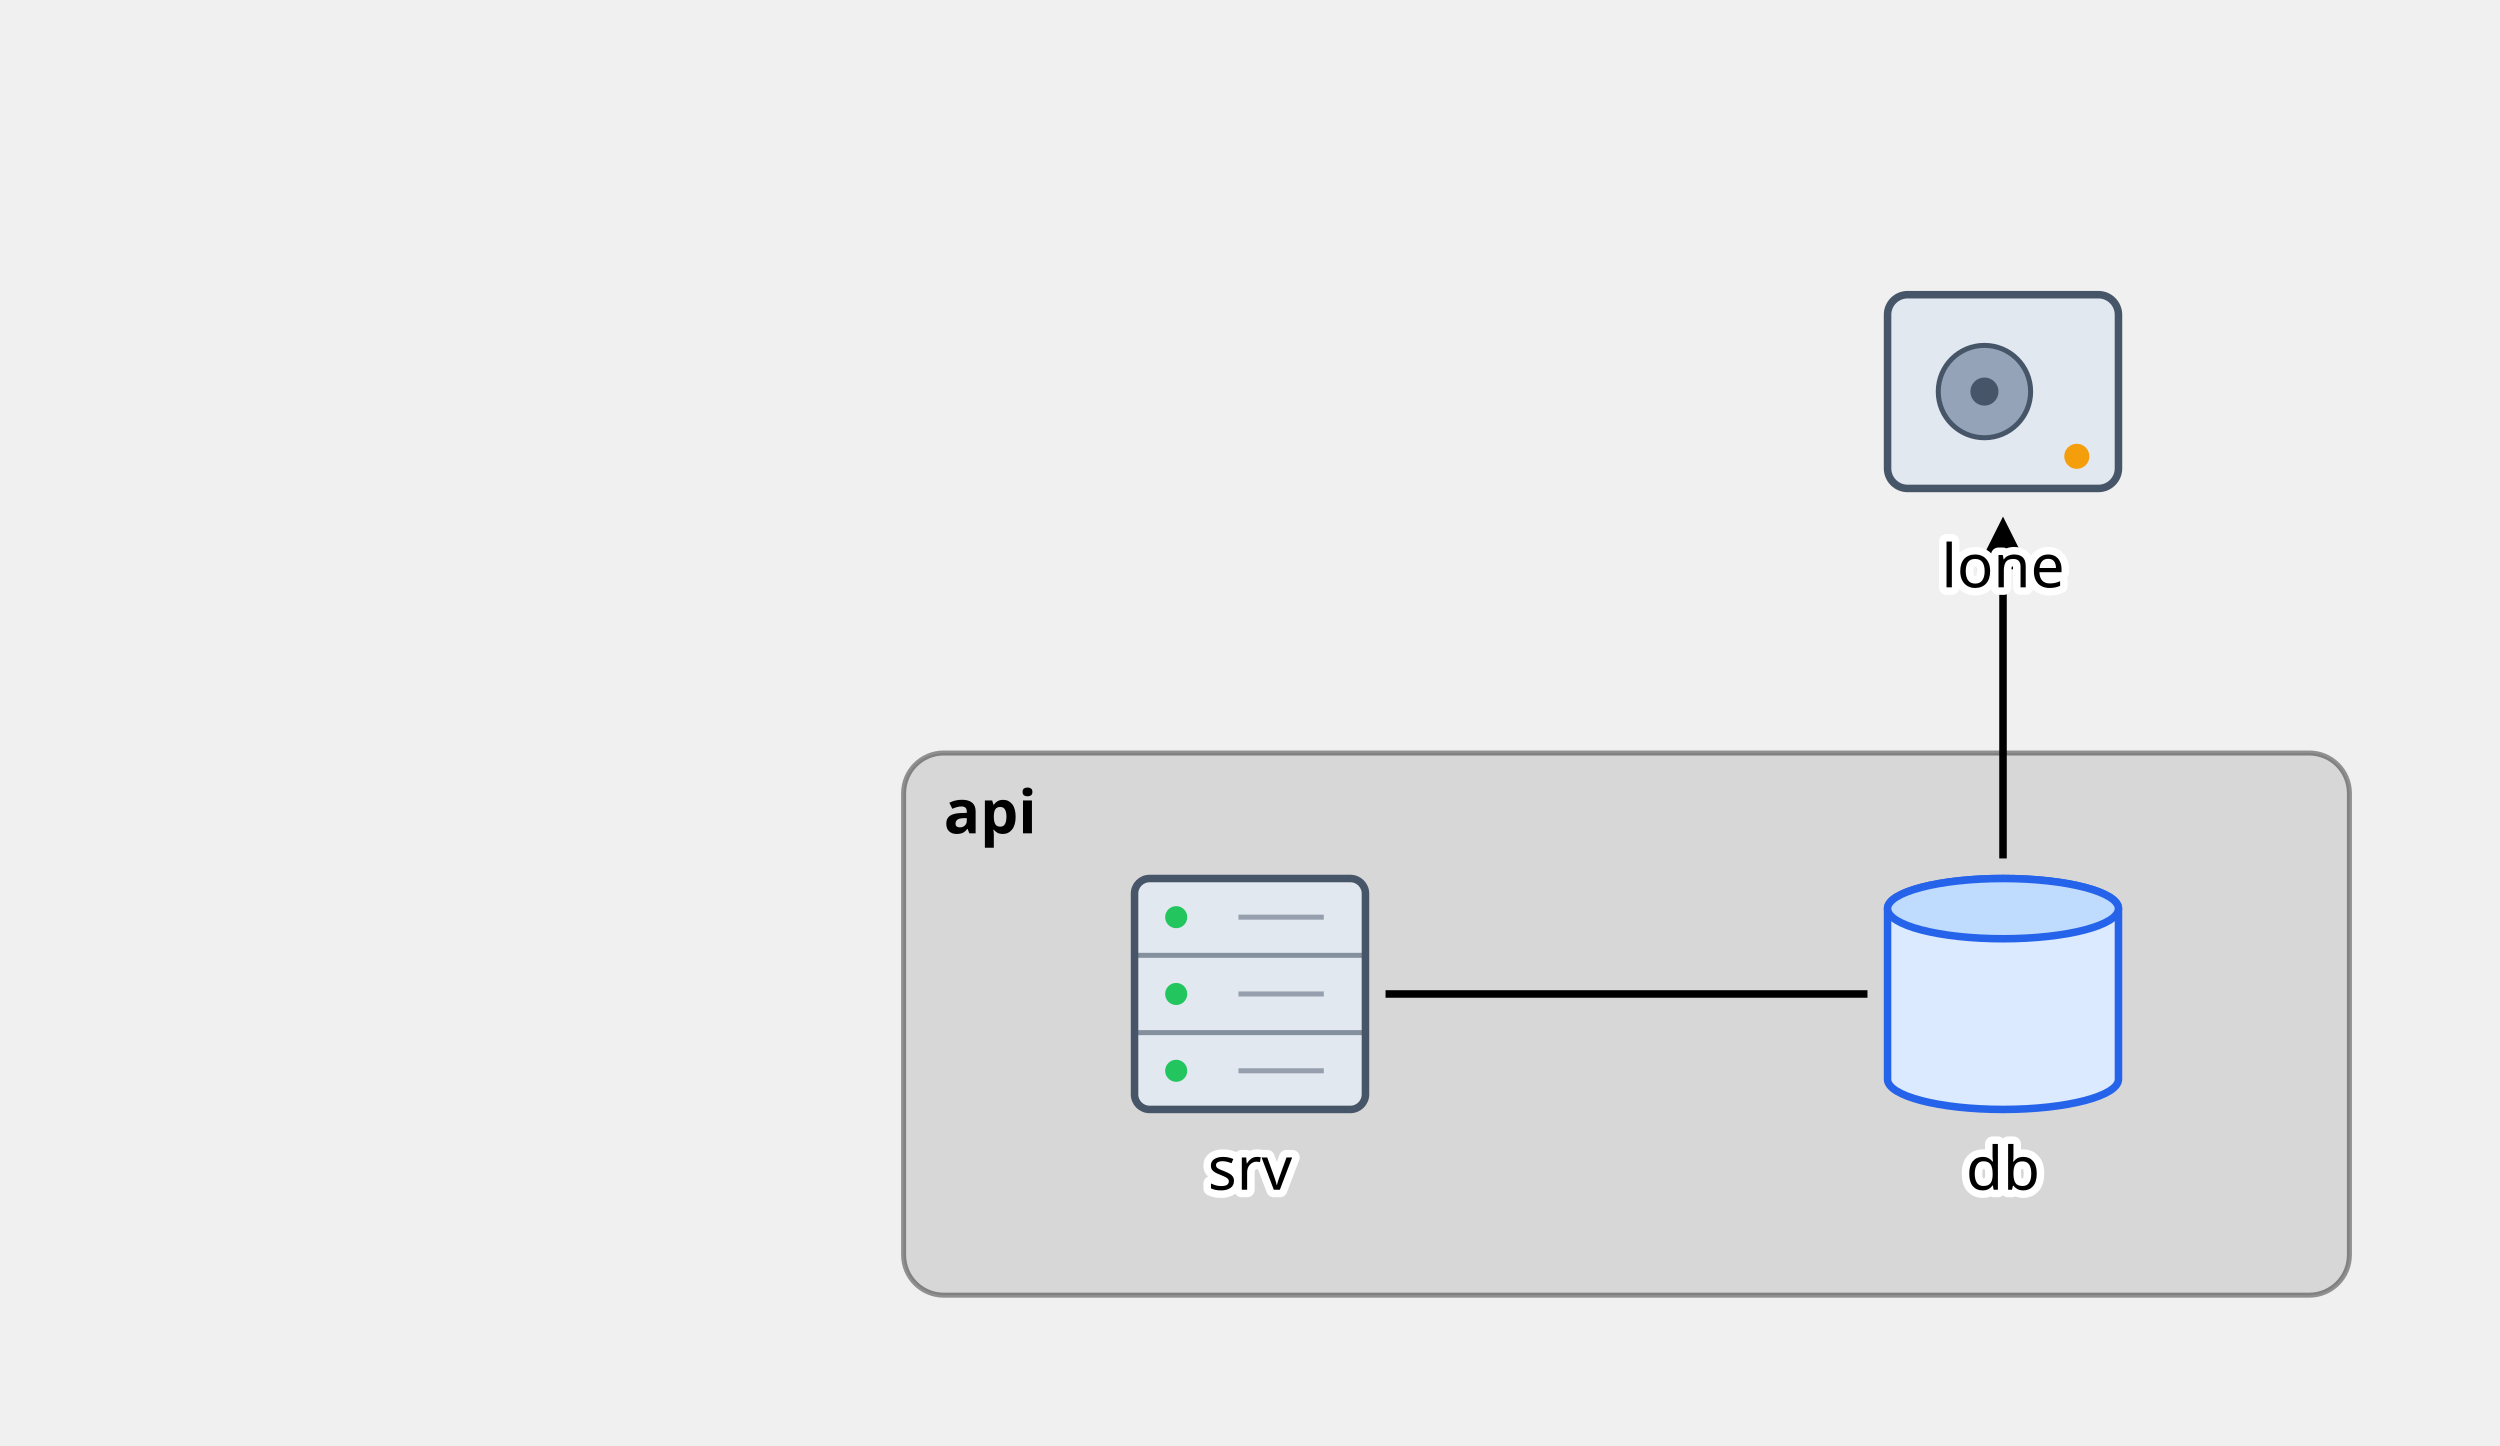
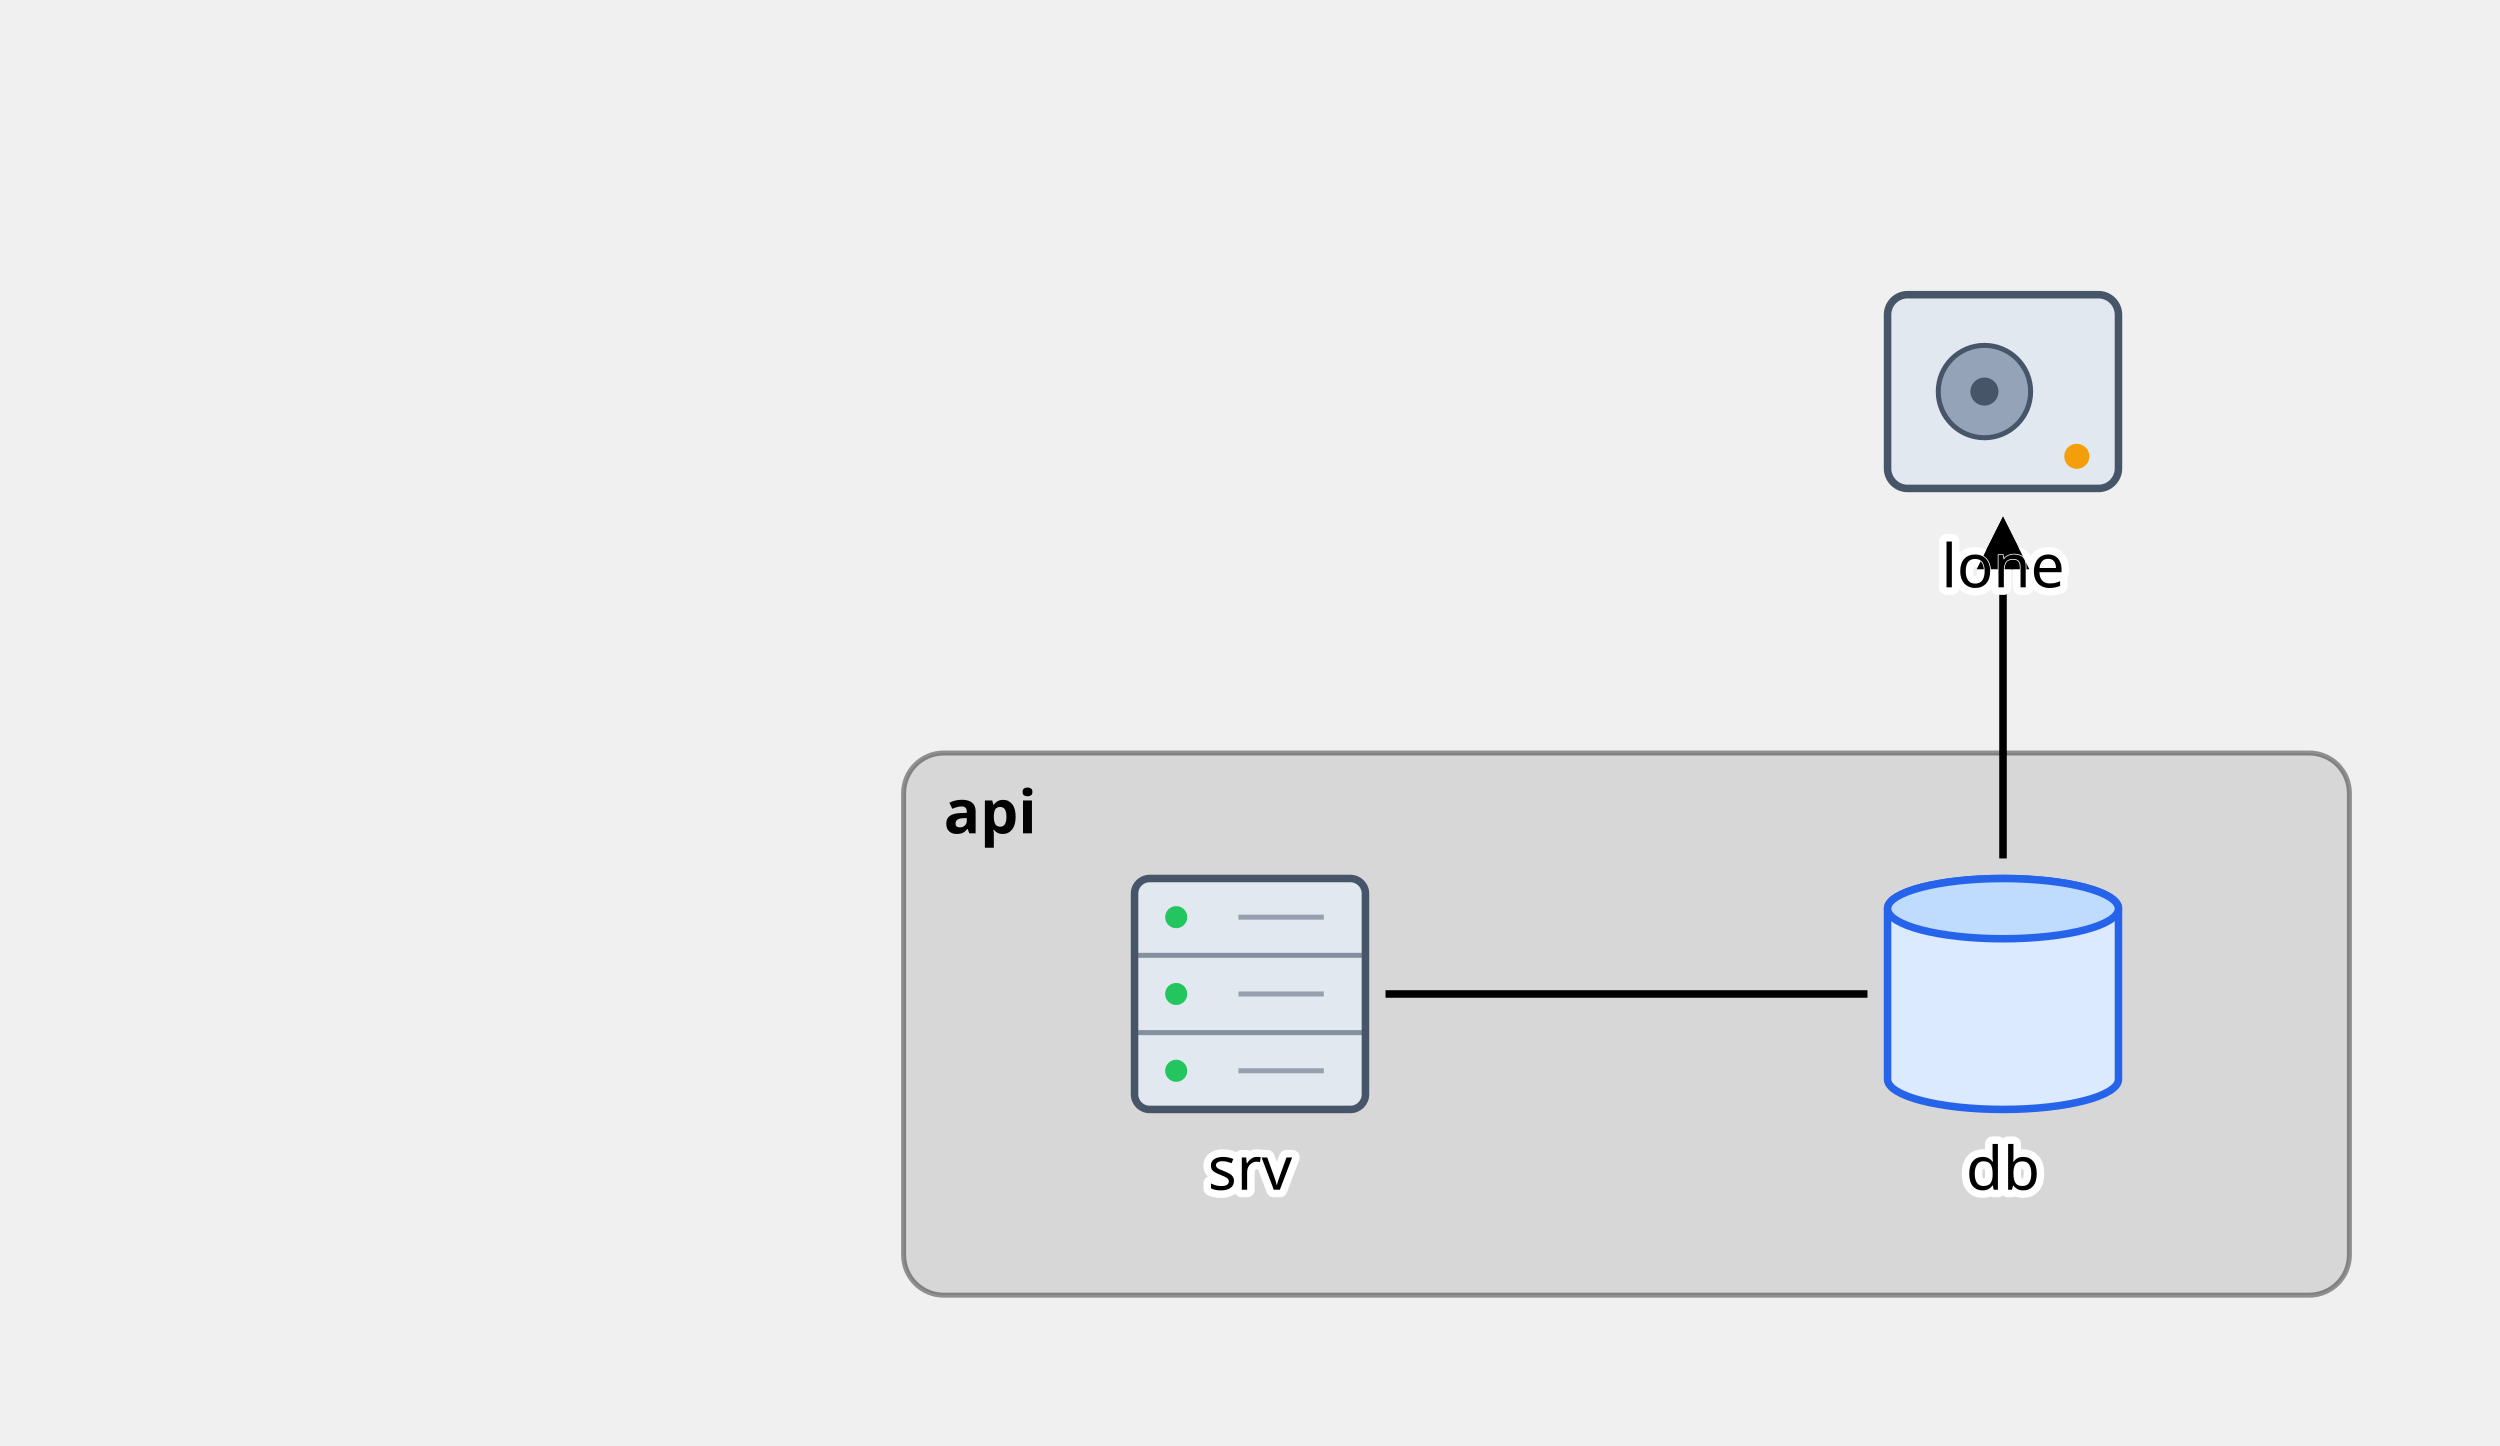
<svg xmlns="http://www.w3.org/2000/svg" viewBox="0 0 498 288" width="498" height="288" style="font-family:sans-serif;font-size:12px">
  <defs>
    <marker id="mmd-arch-arrow" viewBox="0 0 10 10" refX="8" refY="5" markerWidth="7" markerHeight="7" orient="auto-start-reverse">
      <path d="M 0 0 L 10 5 L 0 10 z" fill="currentColor" />
    </marker>
  </defs>
  <rect x="180.0" y="150.0" width="288.0" height="108.0" fill="var(--mermaid-cluster-fill, #7773)" stroke="currentColor" stroke-opacity="0.4" rx="8" />
  <text x="188.0" y="166.0" font-weight="600" fill="currentColor">api</text>
  <path d="M 372.0 198.0 L 276.0 198.0" fill="none" stroke="currentColor" stroke-width="1.5" />
  <path d="M 399.0 171.0 L 399.0 105.0" fill="none" stroke="currentColor" stroke-width="1.5" marker-end="url(#mmd-arch-arrow)" />
  <path d="M 376.0 181.0 L 376.0 215.0 A 23.0 6 0 0 0 422.0 215.0 L 422.0 181.0 A 23.0 6 0 0 0 376.0 181.0 Z" fill="#dbeafe" stroke="#2563eb" stroke-width="1.5" />
  <ellipse cx="399.0" cy="181.0" rx="23.0" ry="6" fill="#bfdbfe" stroke="#2563eb" stroke-width="1.5" />
  <text x="399.0" y="237.0" text-anchor="middle" fill="currentColor" stroke="var(--surface, #fff)" stroke-width="3" stroke-linejoin="round" paint-order="stroke">db</text>
  <rect x="226.0" y="175.0" width="46.0" height="46.0" fill="#e2e8f0" stroke="#475569" stroke-width="1.5" rx="3" />
  <line x1="226.0" y1="190.3" x2="272.0" y2="190.3" stroke="#475569" opacity="0.6" />
  <line x1="226.0" y1="205.7" x2="272.0" y2="205.7" stroke="#475569" opacity="0.6" />
  <circle cx="234.3" cy="182.7" r="2.2" fill="#22c55e" />
  <line x1="246.7" y1="182.7" x2="263.7" y2="182.7" stroke="#475569" opacity="0.5" />
  <circle cx="234.3" cy="198.0" r="2.2" fill="#22c55e" />
  <line x1="246.7" y1="198.0" x2="263.7" y2="198.0" stroke="#475569" opacity="0.5" />
  <circle cx="234.3" cy="213.3" r="2.2" fill="#22c55e" />
  <line x1="246.7" y1="213.3" x2="263.7" y2="213.3" stroke="#475569" opacity="0.5" />
  <text x="249.0" y="237.0" text-anchor="middle" fill="currentColor" stroke="var(--surface, #fff)" stroke-width="3" stroke-linejoin="round" paint-order="stroke">srv</text>
  <rect x="376.0" y="58.7" width="46.0" height="38.6" fill="#e2e8f0" stroke="#475569" stroke-width="1.5" rx="4" />
  <circle cx="395.3" cy="78.0" r="9.2" fill="#94a3b8" stroke="#475569" />
  <circle cx="395.3" cy="78.0" r="2.8" fill="#475569" />
  <circle cx="413.7" cy="90.9" r="2.5" fill="#f59e0b" />
  <text x="399.0" y="117.0" text-anchor="middle" fill="currentColor" stroke="var(--surface, #fff)" stroke-width="3" stroke-linejoin="round" paint-order="stroke">lone</text>
+   <defs>
+     <mask id="mmd-arch-names-294b6029341a8c1d" maskUnits="userSpaceOnUse" x="0" y="0" width="498" height="288">
+       <rect width="498" height="288" fill="#fff" />
+       <rect x="375.0" y="174.0" width="48" height="48" fill="#000" />
+       <text x="399.0" y="237.0" text-anchor="middle" fill="#000" stroke="#000" stroke-width="0.3">db</text>
+       <rect x="225.0" y="174.0" width="48" height="48" fill="#000" />
+       <text x="249.0" y="237.0" text-anchor="middle" fill="#000" stroke="#000" stroke-width="0.3">srv</text>
+       <rect x="375.0" y="54.0" width="48" height="48" fill="#000" />
+       <text x="399.0" y="117.0" text-anchor="middle" fill="#000" stroke="#000" stroke-width="0.3">lone</text>
+     </mask>
+   </defs>
+   <g mask="url(#mmd-arch-names-294b6029341a8c1d)">
+     <path d="M 399.0 171.0 L 399.0 105.0" fill="none" stroke="none" stroke-width="1.5" marker-end="url(#mmd-arch-arrow)" />
+   </g>
</svg>
